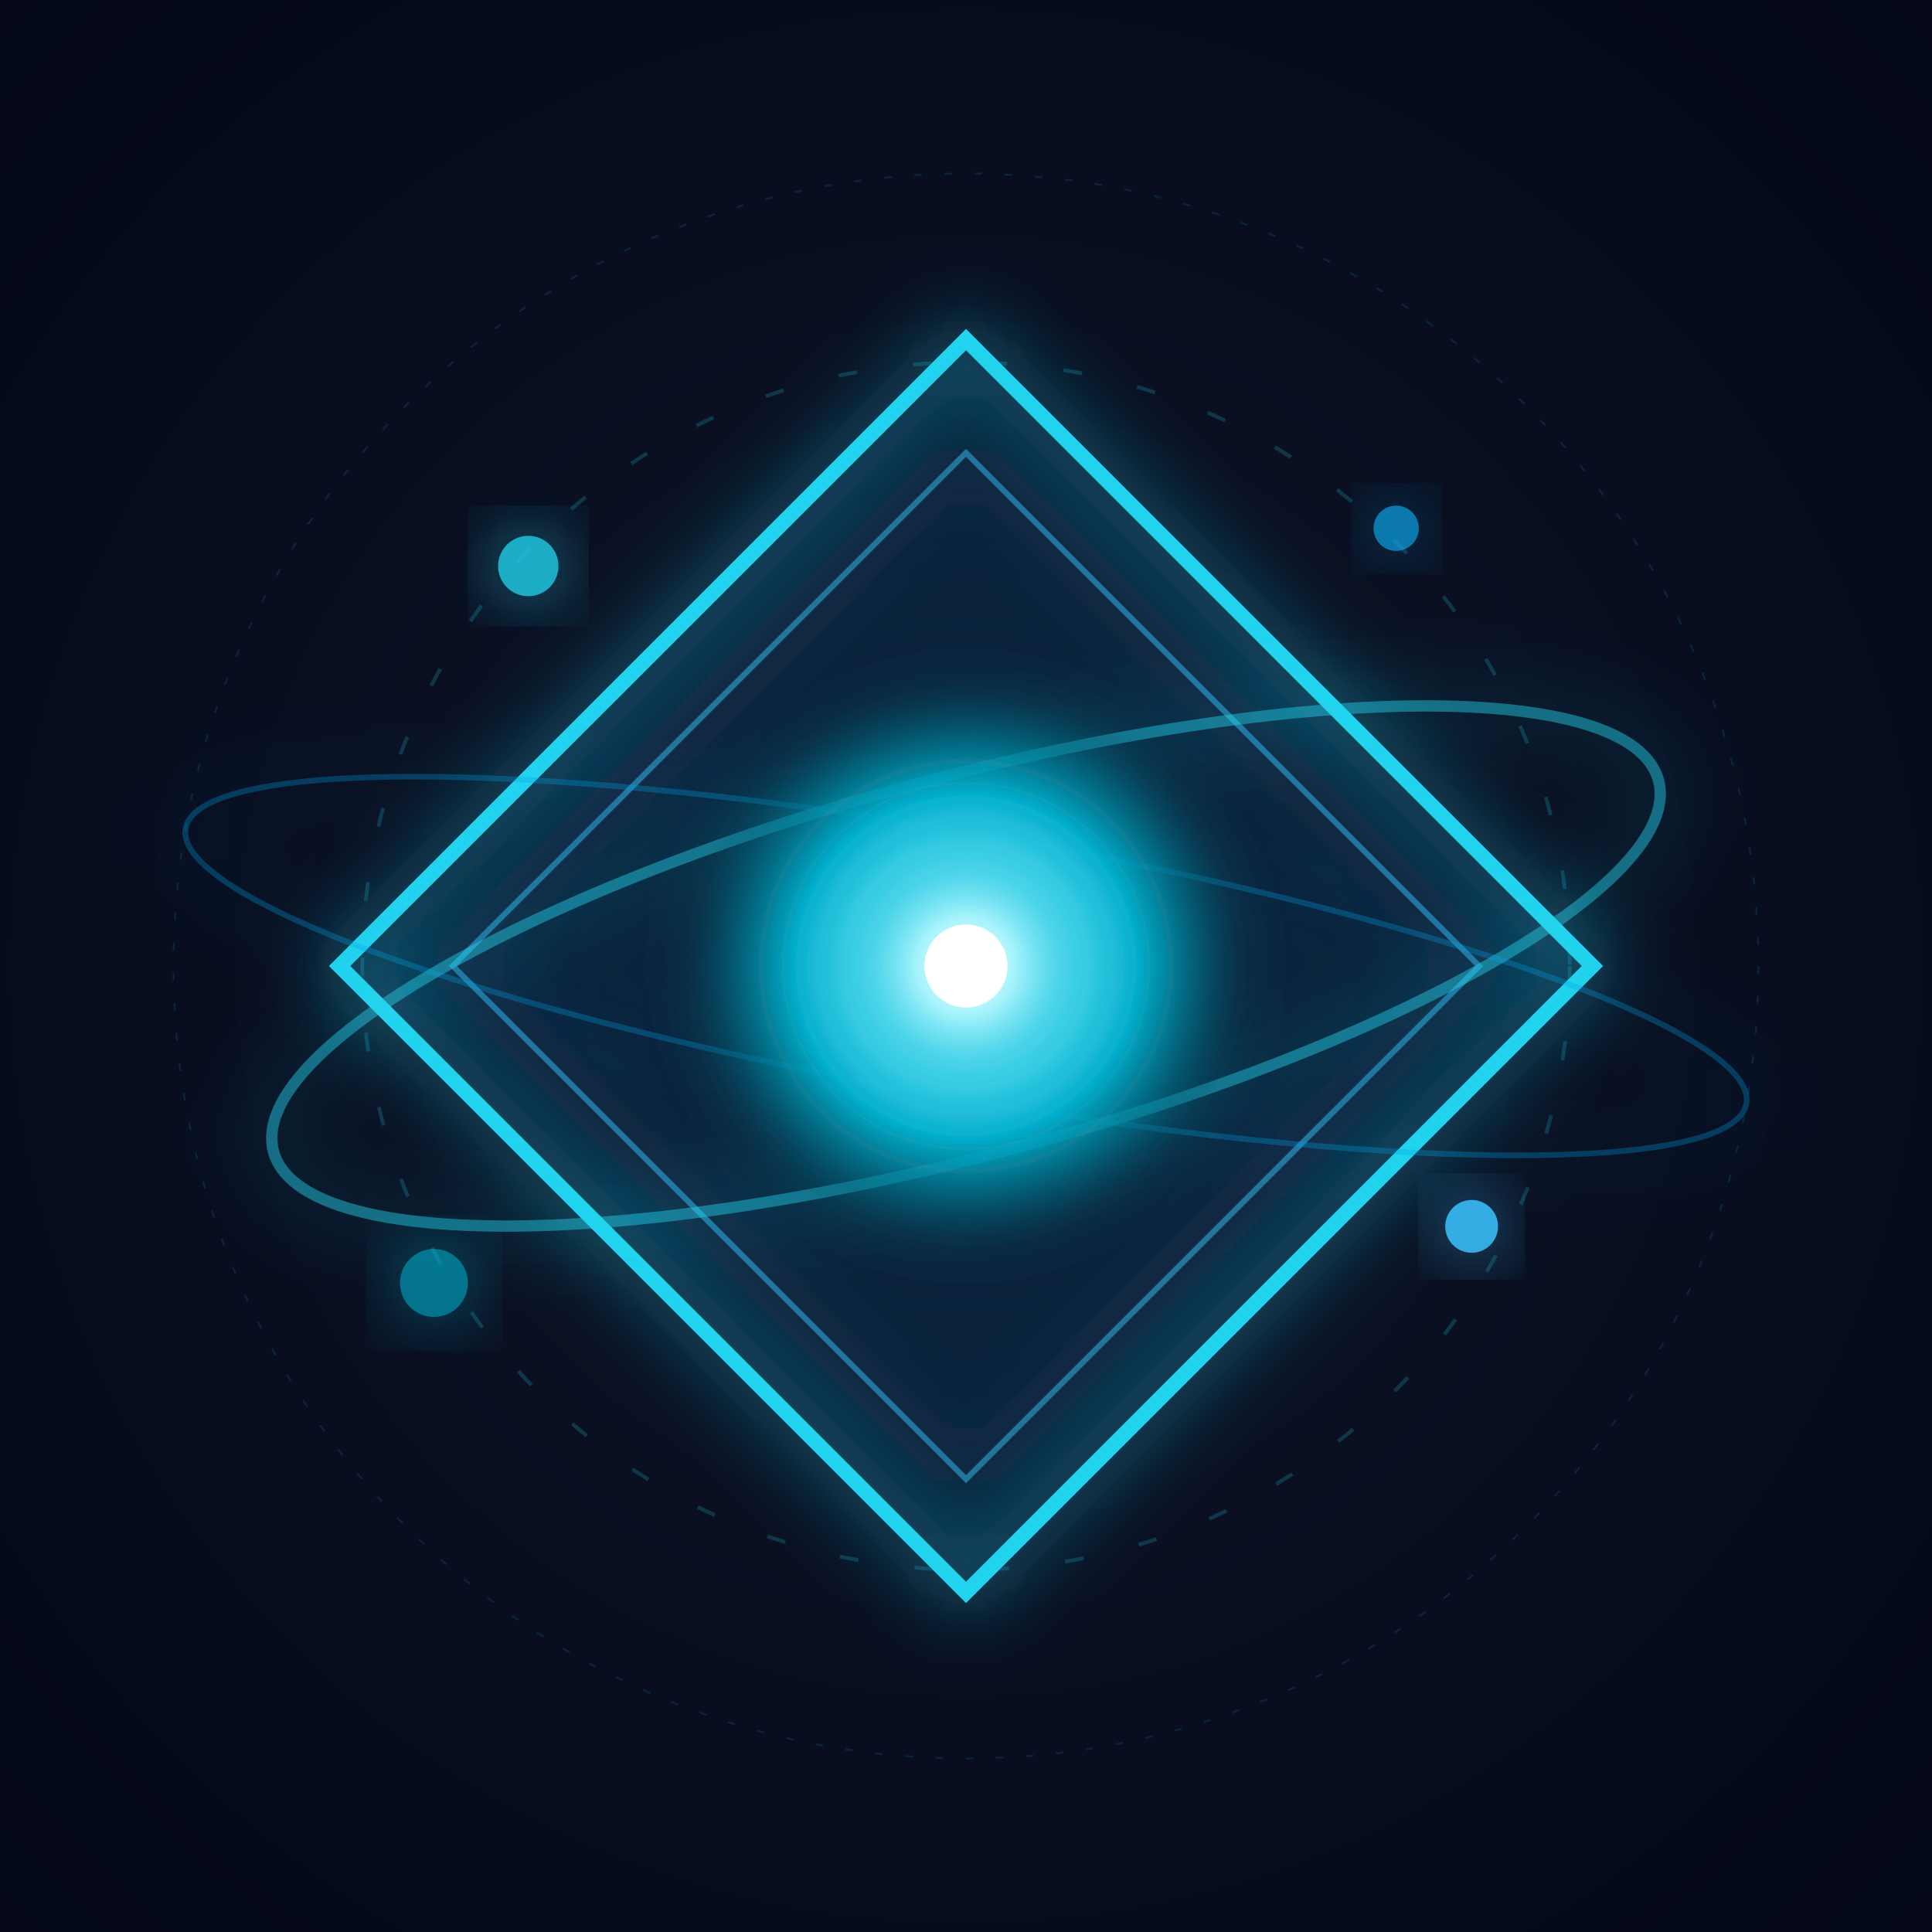
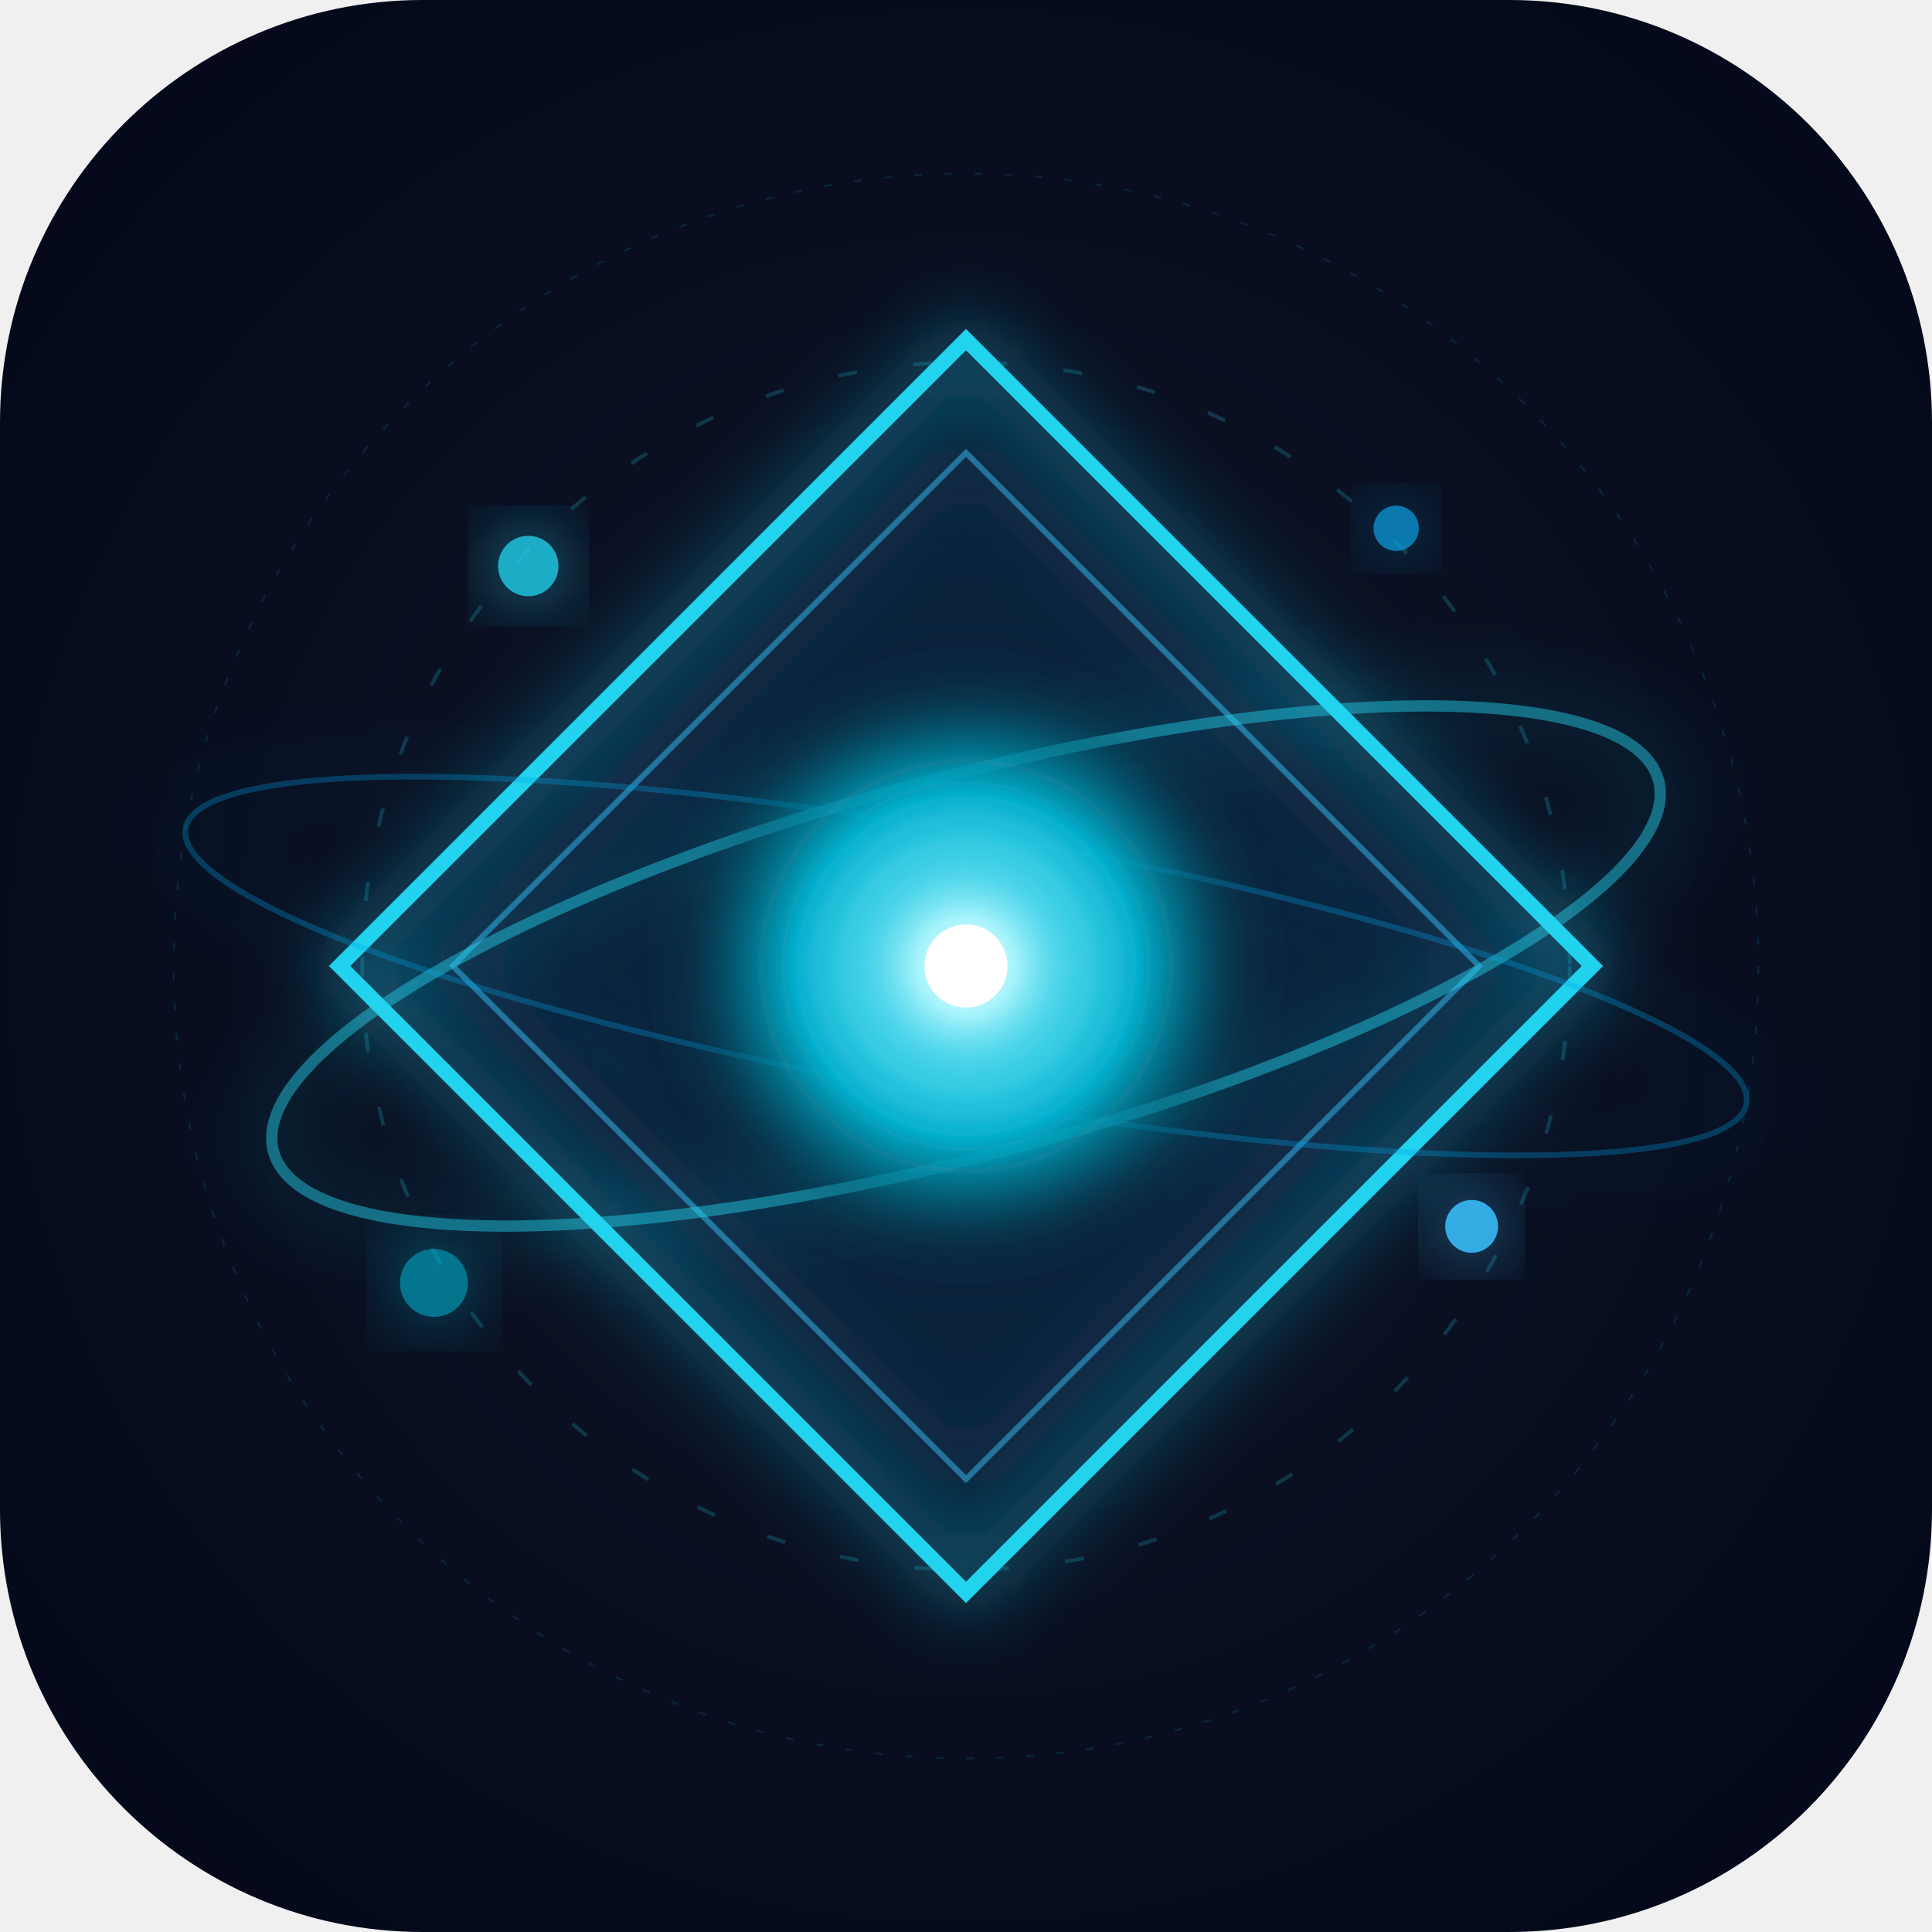
<svg xmlns="http://www.w3.org/2000/svg" width="1024" height="1024" viewBox="0 0 1024 1024" fill="none">
  <defs>
    <radialGradient id="voidBg" cx="50%" cy="50%" r="75%">
      <stop offset="0%" stop-color="#0F172A" />
      <stop offset="100%" stop-color="#020617" />
    </radialGradient>
    <linearGradient id="energyBeam" x1="512" y1="100" x2="512" y2="900" gradientUnits="userSpaceOnUse">
      <stop offset="0%" stop-color="#38BDF8" stop-opacity="0" />
      <stop offset="50%" stop-color="#06B6D4" stop-opacity="0.8" />
      <stop offset="100%" stop-color="#0369A1" stop-opacity="0" />
    </linearGradient>
    <radialGradient id="coreGlow" cx="50%" cy="50%" r="50%">
      <stop offset="0%" stop-color="#ECFEFF" />
      <stop offset="25%" stop-color="#67E8F9" />
      <stop offset="60%" stop-color="#06B6D4" />
      <stop offset="100%" stop-color="#083344" stop-opacity="0" />
    </radialGradient>
    <radialGradient id="pureLight" cx="50%" cy="50%" r="50%">
      <stop offset="0%" stop-color="#FFFFFF" />
      <stop offset="40%" stop-color="#A5F3FC" />
      <stop offset="100%" stop-color="#06B6D4" stop-opacity="0" />
    </radialGradient>
    <filter id="neonGlow" x="-50%" y="-50%" width="200%" height="200%">
      <feGaussianBlur stdDeviation="20" result="blur" />
      <feComposite in="SourceGraphic" in2="blur" operator="over" />
    </filter>
  </defs>
-   <rect width="1024" height="1024" fill="url(#voidBg)" />
+   <rect width="1024" height="1024" rx="224" ry="224" fill="url(#voidBg)" />
  <circle cx="512" cy="512" r="420" fill="none" stroke="#0EA5E9" stroke-width="1" opacity="0.15" stroke-dasharray="4 12" />
  <circle cx="512" cy="512" r="320" fill="none" stroke="#22D3EE" stroke-width="2" opacity="0.2" stroke-dasharray="10 30" />
  <path d="M 512 80 L 512 944" stroke="url(#energyBeam)" stroke-width="4" filter="url(#neonGlow)" opacity="0.7" />
  <g filter="url(#neonGlow)">
    <path d="M 512 180 L 844 512 L 512 844 L 180 512 Z" fill="#0284C7" fill-opacity="0.08" stroke="#22D3EE" stroke-width="8" />
    <path d="M 512 240 L 784 512 L 512 784 L 240 512 Z" fill="none" stroke="#38BDF8" stroke-width="3" opacity="0.5" />
  </g>
  <g filter="url(#neonGlow)">
    <ellipse cx="512" cy="512" rx="380" ry="100" fill="none" stroke="#22D3EE" stroke-width="6" opacity="0.45" transform="rotate(-15 512 512)" />
    <ellipse cx="512" cy="512" rx="420" ry="70" fill="none" stroke="#0EA5E9" stroke-width="3" opacity="0.3" transform="rotate(10 512 512)" />
  </g>
  <g filter="url(#neonGlow)">
    <circle cx="512" cy="512" r="150" fill="url(#coreGlow)" opacity="0.85" />
    <circle cx="512" cy="512" r="65" fill="url(#pureLight)" />
    <circle cx="512" cy="512" r="22" fill="#FFFFFF" />
  </g>
  <circle cx="280" cy="300" r="16" fill="#22D3EE" filter="url(#neonGlow)" opacity="0.8" />
  <circle cx="740" cy="280" r="12" fill="#0EA5E9" filter="url(#neonGlow)" opacity="0.7" />
  <circle cx="780" cy="650" r="14" fill="#38BDF8" filter="url(#neonGlow)" opacity="0.9" />
  <circle cx="230" cy="680" r="18" fill="#06B6D4" filter="url(#neonGlow)" opacity="0.6" />
</svg>
